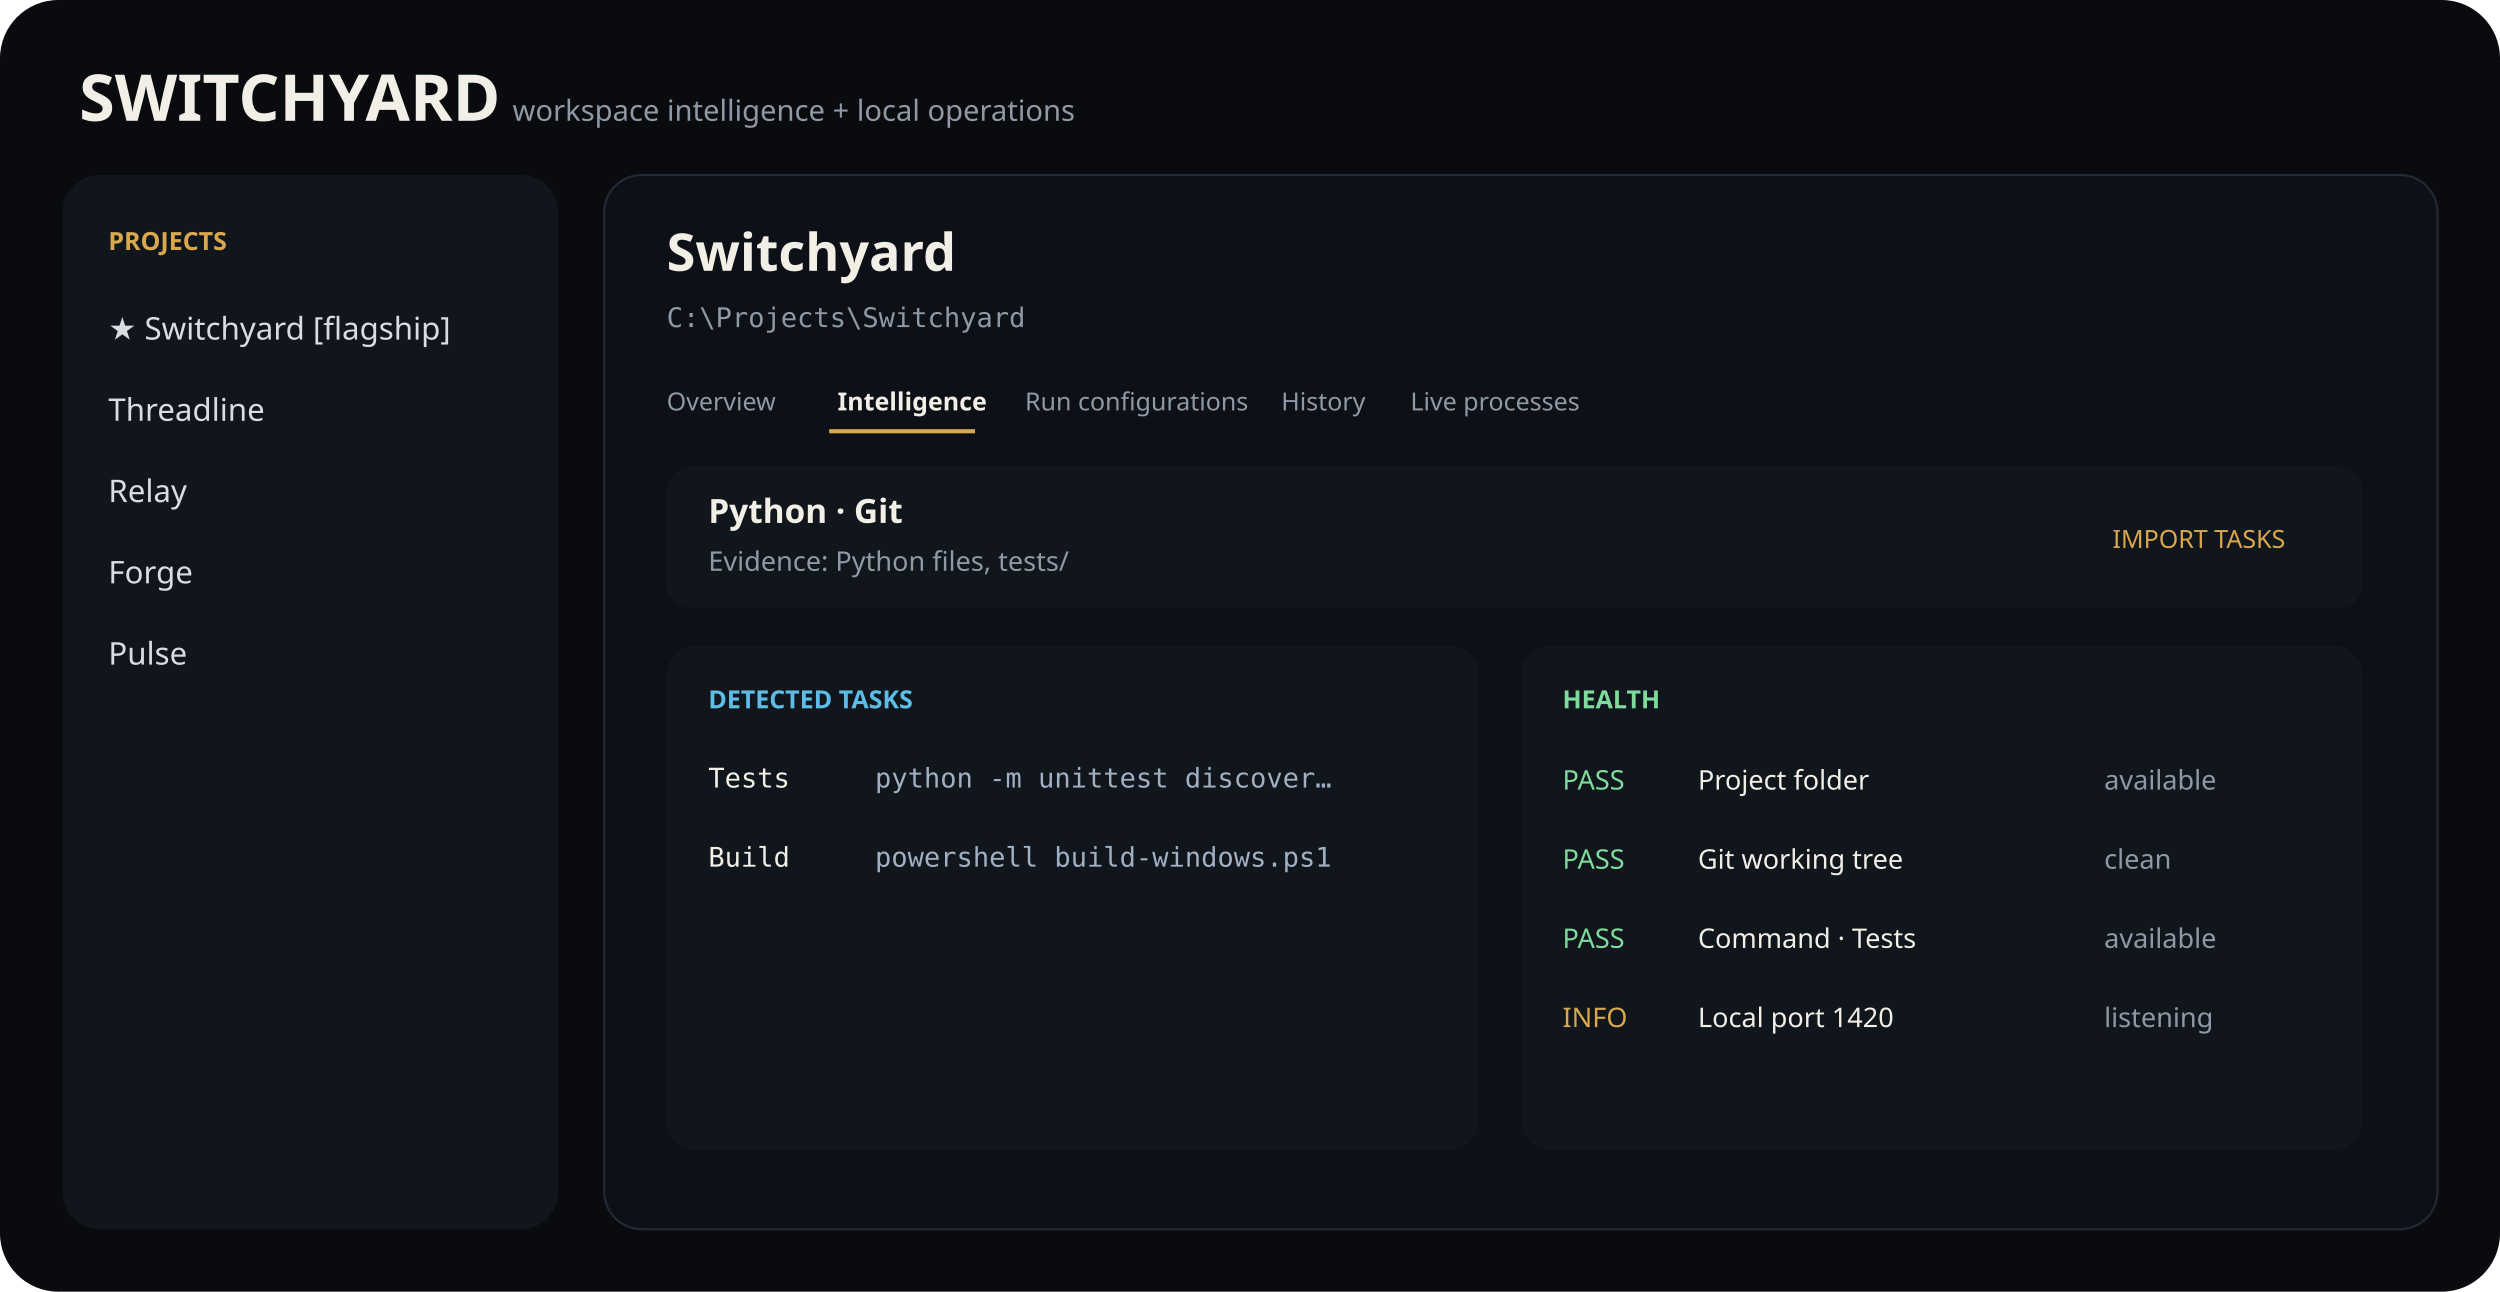
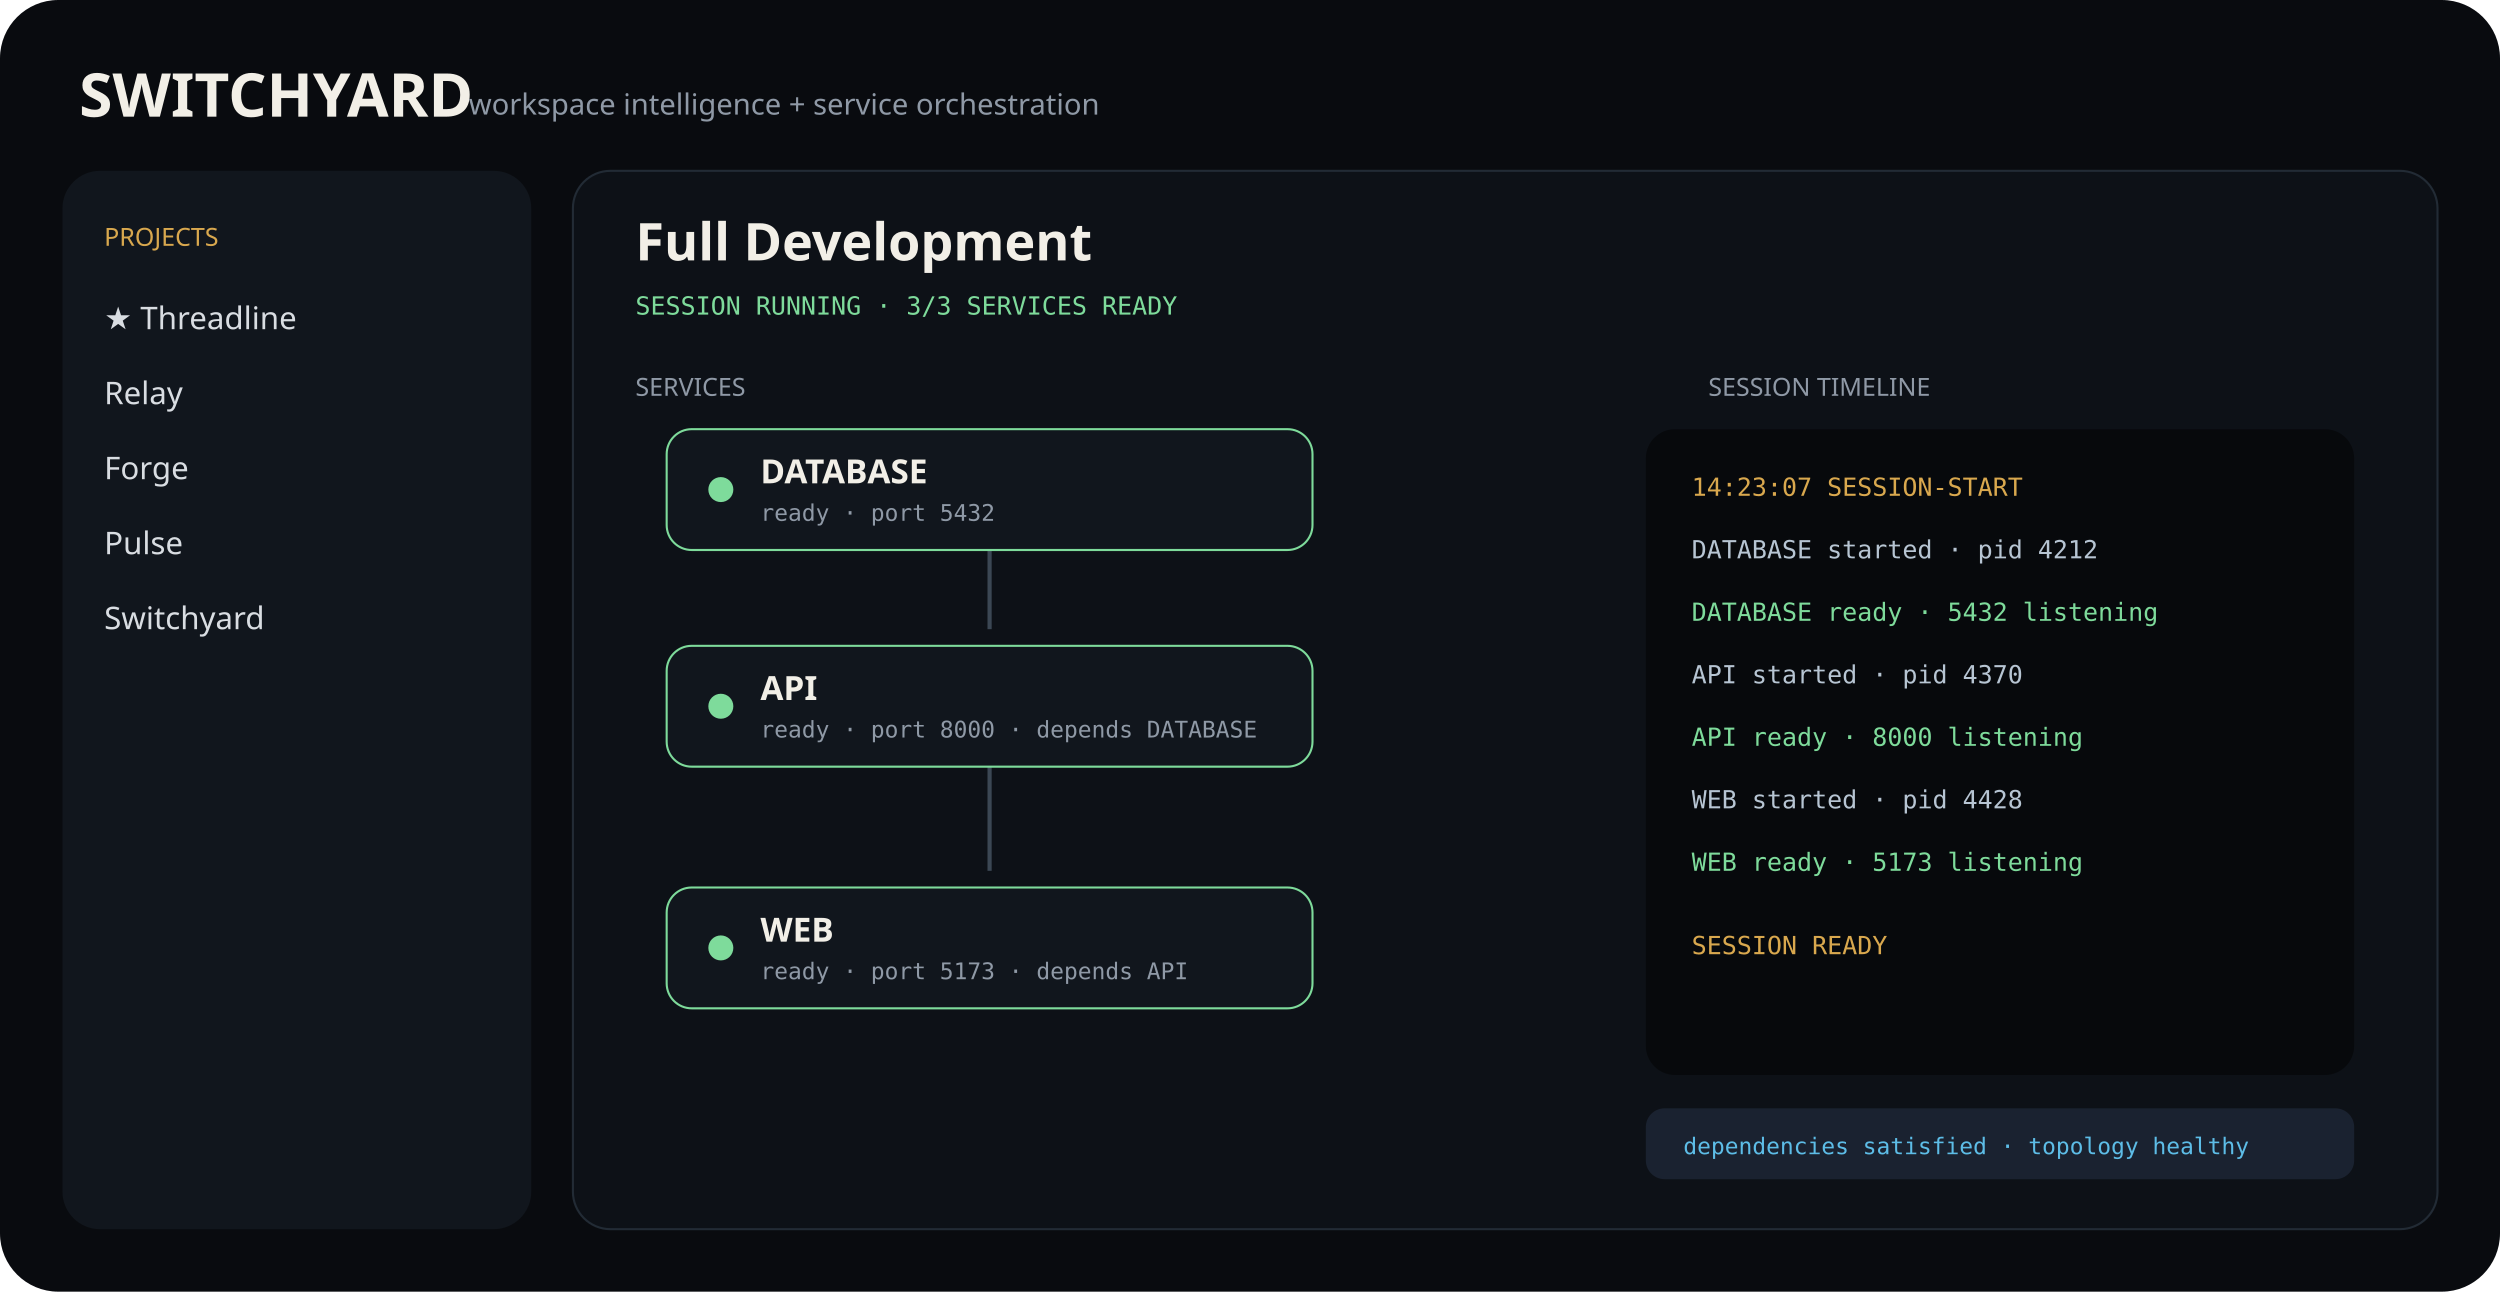
<svg xmlns="http://www.w3.org/2000/svg" viewBox="0 0 1200 620">
  <rect width="1200" height="620" rx="28" fill="#090b0f" />
-   <text x="38" y="58" fill="#f2efe7" font-family="Segoe UI" font-size="31" font-weight="700">SWITCHYARD</text>
-   <text x="246" y="58" fill="#8f99a6" font-family="Segoe UI" font-size="14">workspace intelligence + local operations</text>
-   <rect x="30" y="84" width="238" height="506" rx="18" fill="#11161d" />
-   <text x="52" y="120" fill="#d9a84e" font-family="Segoe UI" font-size="12" font-weight="700">PROJECTS</text>
-   <g font-family="Segoe UI" font-size="15" fill="#d9dde2">
-     <text x="52" y="163">★ Switchyard  [flagship]</text>
-     <text x="52" y="202">Threadline</text>
-     <text x="52" y="241">Relay</text>
-     <text x="52" y="280">Forge</text>
-     <text x="52" y="319">Pulse</text>
+   <text x="38" y="56" fill="#f2efe7" font-family="Segoe UI" font-size="29" font-weight="700">SWITCHYARD</text>
+   <text x="225" y="55" fill="#8f99a6" font-family="Segoe UI" font-size="14">workspace intelligence + service orchestration</text>
+   <rect x="30" y="82" width="225" height="508" rx="18" fill="#11161d" />
+   <text x="50" y="118" fill="#d9a84e" font-family="Segoe UI" font-size="12">PROJECTS</text>
+   <g fill="#d9dde2" font-family="Segoe UI" font-size="15">
+     <text x="50" y="158">★ Threadline</text>
+     <text x="50" y="194">Relay</text>
+     <text x="50" y="230">Forge</text>
+     <text x="50" y="266">Pulse</text>
+     <text x="50" y="302">Switchyard</text>
  </g>
-   <rect x="290" y="84" width="880" height="506" rx="18" fill="#0d1117" stroke="#222b35" />
-   <text x="320" y="130" fill="#f2efe7" font-family="Segoe UI" font-size="25" font-weight="600">Switchyard</text>
-   <text x="320" y="157" fill="#8f99a6" font-family="Consolas" font-size="13">C:\Projects\Switchyard</text>
-   <g font-family="Segoe UI" font-size="12">
-     <text x="320" y="197" fill="#8f99a6">Overview</text>
-     <text x="402" y="197" fill="#f2efe7" font-weight="700">Intelligence</text>
-     <text x="492" y="197" fill="#8f99a6">Run configurations</text>
-     <text x="615" y="197" fill="#8f99a6">History</text>
-     <text x="677" y="197" fill="#8f99a6">Live processes</text>
+   <rect x="275" y="82" width="895" height="508" rx="18" fill="#0d1117" stroke="#222b35" />
+   <text x="305" y="125" fill="#f2efe7" font-family="Segoe UI" font-size="25" font-weight="600">Full Development</text>
+   <text x="305" y="151" fill="#7edb9b" font-family="Consolas" font-size="12">SESSION RUNNING · 3/3 SERVICES READY</text>
+   <g font-family="Segoe UI" font-size="12" fill="#8f99a6">
+     <text x="305" y="190">SERVICES</text>
+     <text x="820" y="190">SESSION TIMELINE</text>
  </g>
-   <line x1="398" y1="207" x2="468" y2="207" stroke="#d9a84e" stroke-width="2" />
-   <rect x="320" y="224" width="814" height="68" rx="12" fill="#11161d" />
-   <text x="340" y="251" fill="#f2efe7" font-family="Segoe UI" font-size="16" font-weight="600">Python · Git</text>
-   <text x="340" y="274" fill="#8f99a6" font-family="Segoe UI" font-size="13">Evidence: Python files, tests/</text>
-   <text x="1014" y="263" fill="#d9a84e" font-family="Segoe UI" font-size="12">IMPORT TASKS</text>
-   <rect x="320" y="310" width="390" height="242" rx="14" fill="#11161d" />
-   <text x="340" y="340" fill="#5dbde7" font-family="Segoe UI" font-size="12" font-weight="700">DETECTED TASKS</text>
-   <g font-family="Consolas" font-size="13">
-     <text x="340" y="378" fill="#f2efe7">Tests</text>
-     <text x="420" y="378" fill="#9fb0c2">python -m unittest discover…</text>
-     <text x="340" y="416" fill="#f2efe7">Build</text>
-     <text x="420" y="416" fill="#9fb0c2">powershell build-windows.ps1</text>
+   <g stroke="#3b4754" stroke-width="2" fill="none">
+     <path d="M475 248 L475 302" />
+     <path d="M475 365 L475 418" />
  </g>
-   <rect x="730" y="310" width="404" height="242" rx="14" fill="#11161d" />
-   <text x="750" y="340" fill="#7edb9b" font-family="Segoe UI" font-size="12" font-weight="700">HEALTH</text>
-   <g font-family="Segoe UI" font-size="13">
-     <text x="750" y="379" fill="#7edb9b">PASS</text>
-     <text x="815" y="379" fill="#f2efe7">Project folder</text>
-     <text x="1010" y="379" fill="#8f99a6">available</text>
-     <text x="750" y="417" fill="#7edb9b">PASS</text>
-     <text x="815" y="417" fill="#f2efe7">Git working tree</text>
-     <text x="1010" y="417" fill="#8f99a6">clean</text>
-     <text x="750" y="455" fill="#7edb9b">PASS</text>
-     <text x="815" y="455" fill="#f2efe7">Command · Tests</text>
-     <text x="1010" y="455" fill="#8f99a6">available</text>
-     <text x="750" y="493" fill="#d9a84e">INFO</text>
-     <text x="815" y="493" fill="#f2efe7">Local port 1420</text>
-     <text x="1010" y="493" fill="#8f99a6">listening</text>
+   <g>
+     <rect x="320" y="206" width="310" height="58" rx="12" fill="#11161d" stroke="#7edb9b" />
+     <circle cx="346" cy="235" r="6" fill="#7edb9b" />
+     <text x="365" y="232" fill="#f2efe7" font-family="Segoe UI" font-size="16" font-weight="600">DATABASE</text>
+     <text x="365" y="250" fill="#8f99a6" font-family="Consolas" font-size="11">ready · port 5432</text>
+     <rect x="320" y="310" width="310" height="58" rx="12" fill="#11161d" stroke="#7edb9b" />
+     <circle cx="346" cy="339" r="6" fill="#7edb9b" />
+     <text x="365" y="336" fill="#f2efe7" font-family="Segoe UI" font-size="16" font-weight="600">API</text>
+     <text x="365" y="354" fill="#8f99a6" font-family="Consolas" font-size="11">ready · port 8000 · depends DATABASE</text>
+     <rect x="320" y="426" width="310" height="58" rx="12" fill="#11161d" stroke="#7edb9b" />
+     <circle cx="346" cy="455" r="6" fill="#7edb9b" />
+     <text x="365" y="452" fill="#f2efe7" font-family="Segoe UI" font-size="16" font-weight="600">WEB</text>
+     <text x="365" y="470" fill="#8f99a6" font-family="Consolas" font-size="11">ready · port 5173 · depends API</text>
  </g>
+   <rect x="790" y="206" width="340" height="310" rx="14" fill="#07090c" />
+   <g font-family="Consolas" font-size="12">
+     <text x="812" y="238" fill="#d9a84e">14:23:07  SESSION-START</text>
+     <text x="812" y="268" fill="#b7c5d3">DATABASE started · pid 4212</text>
+     <text x="812" y="298" fill="#7edb9b">DATABASE ready · 5432 listening</text>
+     <text x="812" y="328" fill="#b7c5d3">API started · pid 4370</text>
+     <text x="812" y="358" fill="#7edb9b">API ready · 8000 listening</text>
+     <text x="812" y="388" fill="#b7c5d3">WEB started · pid 4428</text>
+     <text x="812" y="418" fill="#7edb9b">WEB ready · 5173 listening</text>
+     <text x="812" y="458" fill="#d9a84e">SESSION READY</text>
+   </g>
+   <rect x="790" y="532" width="340" height="34" rx="9" fill="#1a2230" />
+   <text x="808" y="554" fill="#5dbde7" font-family="Consolas" font-size="11">dependencies satisfied · topology healthy</text>
</svg>
